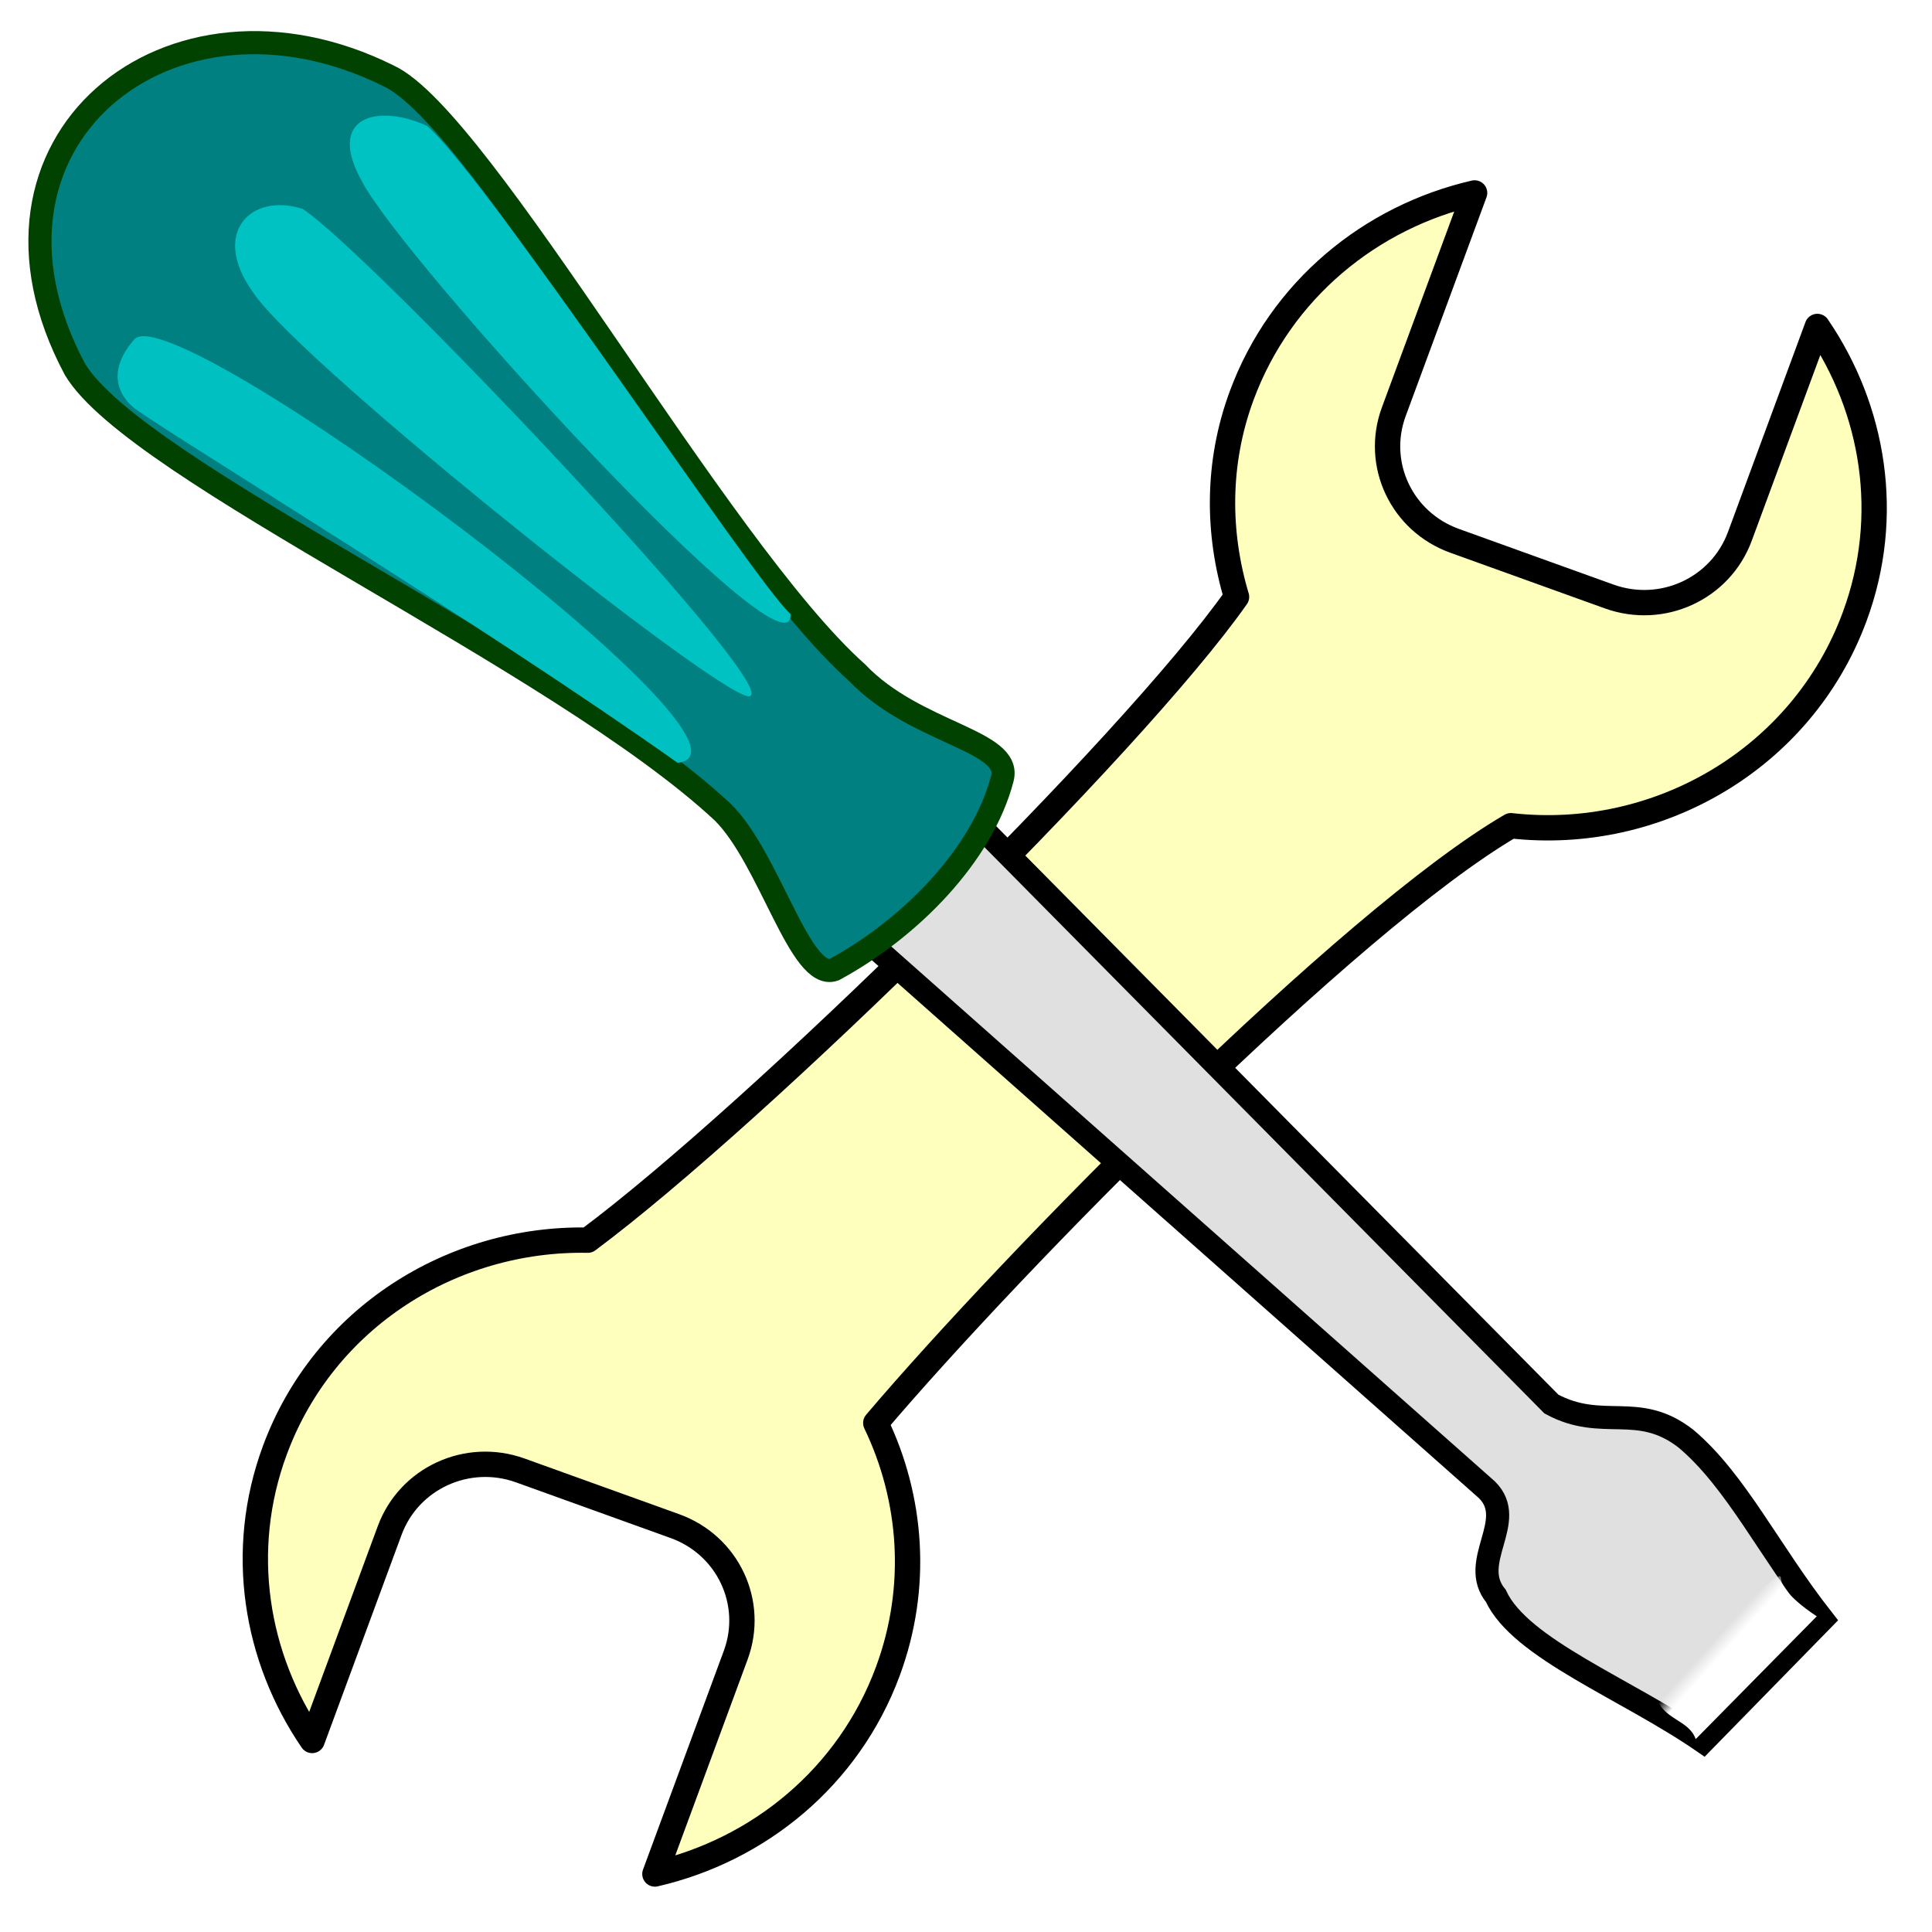
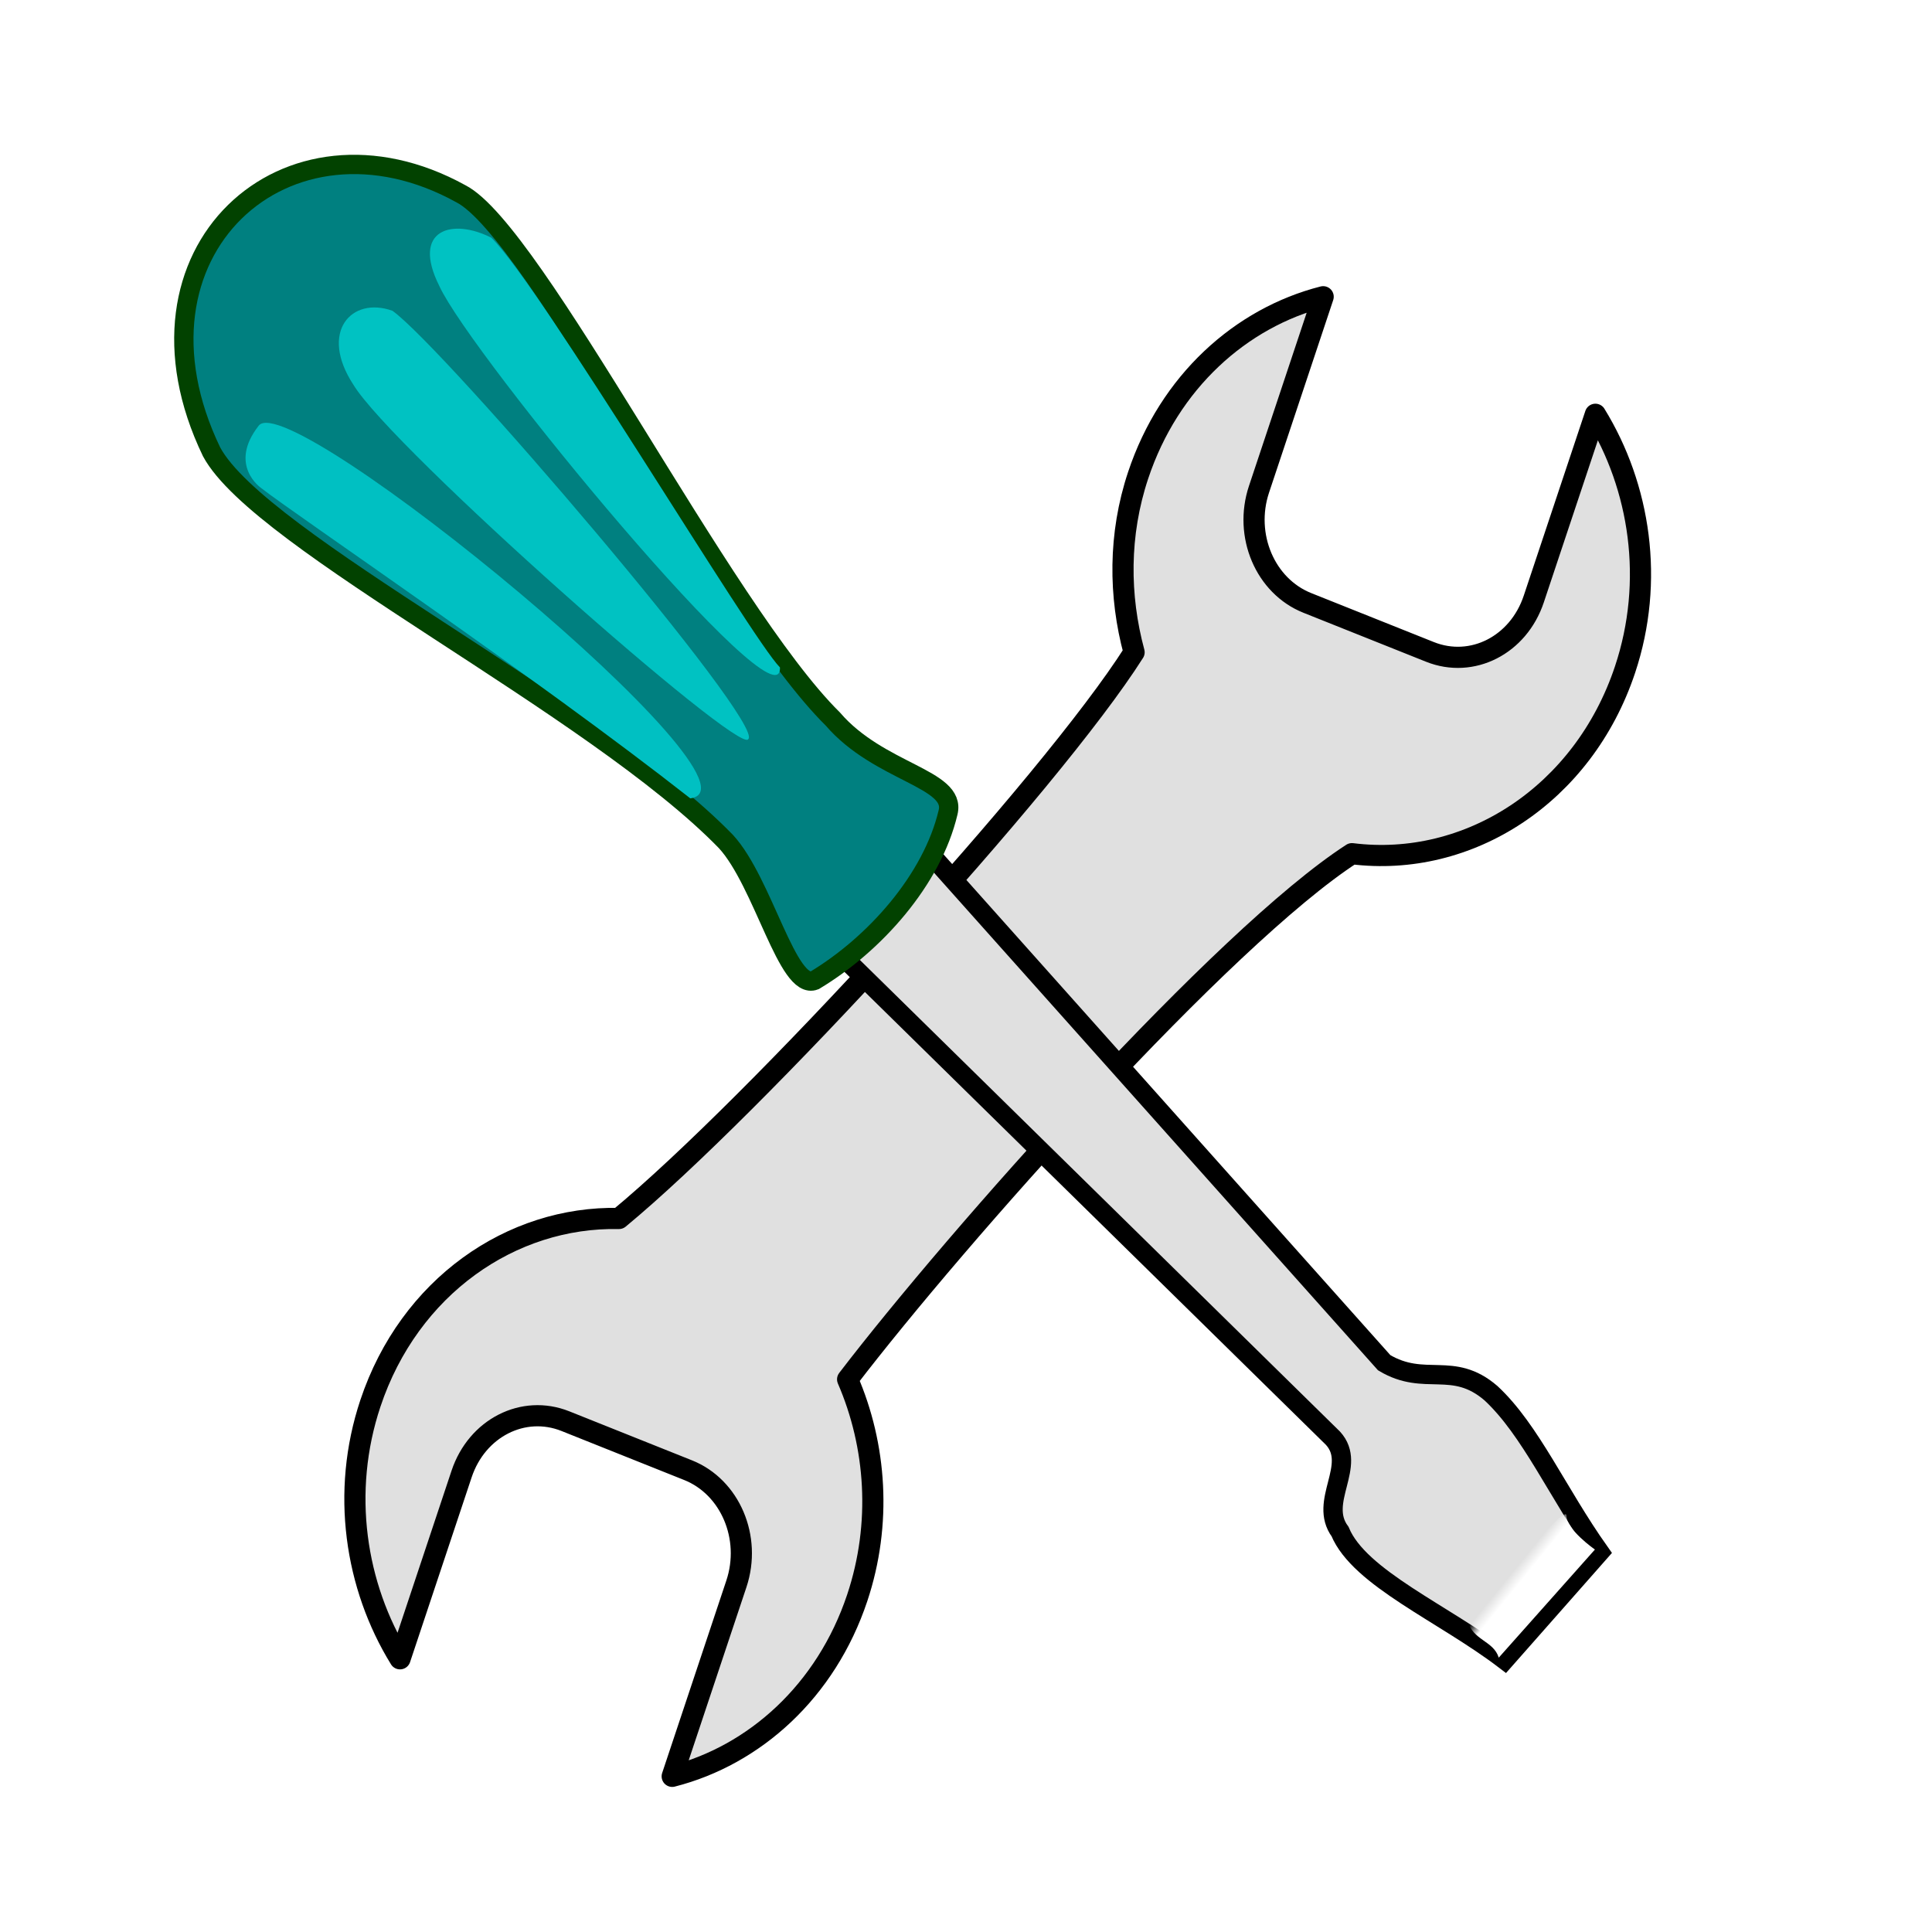
<svg xmlns="http://www.w3.org/2000/svg" xmlns:xlink="http://www.w3.org/1999/xlink" baseProfile="tiny" height="44" version="1.0" width="44" viewBox="0 0 44 44" id="svg2">
  <defs id="defs4">
    <linearGradient id="linearGradient2347">
      <stop offset="0" style="stop-color:#000000;stop-opacity:0.376;" id="stop7" />
      <stop offset="1" style="stop-color:#000000;stop-opacity:0;" id="stop9" />
    </linearGradient>
    <linearGradient id="linearGradient9171">
      <stop offset="0" style="stop-color:#fded00;stop-opacity:1;" id="stop12" />
      <stop offset="1" style="stop-color:#eaa600;stop-opacity:1;" id="stop14" />
    </linearGradient>
    <linearGradient id="linearGradient7925">
      <stop offset="0" style="stop-color:#d0d0d0;stop-opacity:1;" id="stop17" />
      <stop offset="1" style="stop-color:#a6a3a3;stop-opacity:1;" id="stop19" />
    </linearGradient>
    <linearGradient id="linearGradient7300">
      <stop offset="0" style="stop-color:#ffffff;stop-opacity:1;" id="stop22" />
      <stop offset="1" style="stop-color:#ffffff;stop-opacity:0;" id="stop24" />
    </linearGradient>
    <linearGradient id="linearGradient6053">
      <stop offset="0" style="stop-color:#eeeeef;stop-opacity:1;" id="stop27" />
      <stop offset="1" style="stop-color:#eeeeef;stop-opacity:0;" id="stop29" />
    </linearGradient>
    <linearGradient gradientTransform="scale(0.985679,1.014529)" gradientUnits="userSpaceOnUse" x1="88.667" x2="75.682" xlink:href="#linearGradient6053" y1="-4.448" y2="-17.167" id="linearGradient31" />
    <linearGradient gradientTransform="scale(0.954207,1.04799)" gradientUnits="userSpaceOnUse" x1="89.202" x2="88.669" xlink:href="#linearGradient7300" y1="-6.358" y2="-6.878" id="linearGradient33" />
    <linearGradient gradientTransform="scale(1.00289,0.997118)" gradientUnits="userSpaceOnUse" x1="71.452" x2="60.567" xlink:href="#linearGradient7925" y1="-29.097" y2="-16.187" id="linearGradient35" />
    <linearGradient gradientTransform="scale(1.012224,0.987924)" gradientUnits="userSpaceOnUse" x1="39.07" x2="22.69" xlink:href="#linearGradient9171" y1="-77.68" y2="-57.829" id="linearGradient37" />
    <linearGradient gradientTransform="scale(0.910508,1.098288)" gradientUnits="userSpaceOnUse" x1="38.696" x2="28.947" xlink:href="#linearGradient9171" y1="-68.063" y2="-60.323" id="linearGradient39" />
    <linearGradient gradientTransform="scale(1.152145,0.867947)" gradientUnits="userSpaceOnUse" x1="24.321" x2="14.759" xlink:href="#linearGradient9171" y1="-76.386" y2="-65.391" id="linearGradient41" />
    <linearGradient gradientTransform="scale(1.018947,0.981405)" gradientUnits="userSpaceOnUse" x1="22.235" x2="29.839" xlink:href="#linearGradient9171" y1="-64.578" y2="-74.328" id="linearGradient43" />
    <radialGradient cx="27.328" cy="146.512" fx="27.328" fy="146.512" gradientTransform="scale(1.875359,0.533231)" gradientUnits="userSpaceOnUse" r="22.818" xlink:href="#linearGradient2347" id="radialGradient45" />
    <linearGradient gradientTransform="scale(0.892556,1.120378)" gradientUnits="userSpaceOnUse" x1="68.289" x2="25.701" xlink:href="#linearGradient7925" y1="51.917" y2="24.944" id="linearGradient47" />
    <linearGradient gradientTransform="scale(1.018091,0.98223)" gradientUnits="userSpaceOnUse" x1="67.512" x2="63.214" xlink:href="#linearGradient6053" y1="22.576" y2="37.499" id="linearGradient49" />
    <linearGradient gradientTransform="scale(1.018091,0.98223)" gradientUnits="userSpaceOnUse" x1="31.621" x2="46.099" xlink:href="#linearGradient6053" y1="89.566" y2="60.886" id="linearGradient51" />
    <linearGradient gradientTransform="matrix(0.4431711,0,0,0.4806894,-0.2967687,40.71229)" gradientUnits="userSpaceOnUse" id="linearGradient2472" x1="89.202" x2="88.669" xlink:href="#linearGradient7300" y1="-6.358" y2="-6.878" />
    <linearGradient gradientTransform="matrix(0.457788,0,0,0.4653416,-0.2967687,40.71229)" gradientUnits="userSpaceOnUse" id="linearGradient2476" x1="88.667" x2="75.682" xlink:href="#linearGradient6053" y1="-4.448" y2="-17.167" />
    <linearGradient gradientTransform="matrix(0.4657814,0,0,0.4573556,-0.2967687,40.71229)" gradientUnits="userSpaceOnUse" id="linearGradient2482" x1="71.452" x2="60.567" xlink:href="#linearGradient7925" y1="-29.097" y2="-16.187" />
    <linearGradient gradientTransform="matrix(0.4668363,7.4185585e-2,-7.2471551e-2,0.4448051,4.380554,-3.062229)" gradientUnits="userSpaceOnUse" id="linearGradient3255" x1="31.621" x2="46.099" xlink:href="#linearGradient6053" y1="89.566" y2="60.886" />
    <linearGradient gradientTransform="matrix(0.4668363,7.4185585e-2,-7.2471551e-2,0.4448051,4.380554,-3.062229)" gradientUnits="userSpaceOnUse" id="linearGradient3258" x1="67.512" x2="63.214" xlink:href="#linearGradient6053" y1="22.576" y2="37.499" />
    <linearGradient gradientTransform="matrix(0.4092733,6.5038183e-2,-8.2664479e-2,0.5073658,4.380554,-3.062229)" gradientUnits="userSpaceOnUse" id="linearGradient3261" x1="68.289" x2="25.701" xlink:href="#linearGradient7925" y1="51.917" y2="24.944" />
-     <linearGradient xlink:href="#linearGradient7300" id="linearGradient2463" gradientUnits="userSpaceOnUse" gradientTransform="matrix(0.4431711,0,0,0.4806894,-0.2967687,40.71229)" x1="89.202" y1="-6.358" x2="88.669" y2="-6.878" />
+     <linearGradient xlink:href="#linearGradient7300" id="linearGradient2463" gradientUnits="userSpaceOnUse" gradientTransform="matrix(0.3519405,0,0,0.4230918,3.229086,38.72412)" x1="89.202" y1="-6.358" x2="88.669" y2="-6.878" />
  </defs>
-   <path id="path61" style="fill:#ffffbd;fill-opacity:1;stroke:#000000;stroke-width:0.577;stroke-linecap:round;stroke-linejoin:round;stroke-miterlimit:4;stroke-opacity:1;stroke-dasharray:none" d="M 33.583,4.394 C 31.222,4.937 29.169,6.598 28.277,9.013 C 27.711,10.546 27.725,12.139 28.161,13.594 C 25.776,16.988 17.252,25.366 13.387,28.244 C 10.301,28.186 7.375,30.009 6.259,33.03 C 5.411,35.324 5.823,37.756 7.109,39.638 L 8.874,34.857 C 9.315,33.664 10.643,33.053 11.852,33.489 L 15.37,34.756 C 16.578,35.191 17.196,36.503 16.755,37.696 L 14.915,42.679 C 17.276,42.136 19.329,40.475 20.221,38.06 C 20.93,36.141 20.768,34.121 19.945,32.407 C 23.082,28.712 30.724,20.955 34.409,18.805 C 37.743,19.182 41.04,17.291 42.239,14.043 C 43.087,11.749 42.675,9.317 41.389,7.435 L 39.624,12.216 C 39.183,13.409 37.855,14.02 36.646,13.584 L 33.128,12.317 C 31.92,11.882 31.302,10.57 31.743,9.376 L 33.583,4.394 z" />
-   <path id="path67" style="fill:#e0e0e0;fill-opacity:1;fill-rule:evenodd;stroke:#000000;stroke-width:0.395pt;stroke-linecap:butt;stroke-linejoin:miter;stroke-opacity:1" d="M 19.572,21.264 L 21.997,18.491 L 35.333,31.977 C 36.503,32.608 37.3,31.913 38.395,32.764 C 39.534,33.72 40.299,35.337 41.512,36.882 L 38.789,39.666 C 37.041,38.461 34.622,37.551 34.067,36.346 C 33.428,35.566 34.578,34.638 33.865,33.93 L 19.572,21.264 z" />
-   <path id="path69" style="fill:#008080;fill-opacity:1;fill-rule:evenodd;stroke:#024200;stroke-width:0.395pt;stroke-linecap:butt;stroke-linejoin:miter;stroke-opacity:1" d="M 22.826,17.735 C 23.066,16.856 20.845,16.714 19.519,15.319 C 16.361,12.507 10.967,2.701 8.852,1.729 C 3.861,-0.756 -1.056,3.237 1.706,8.409 C 3.094,10.739 12.682,14.983 16.455,18.491 C 17.527,19.541 18.225,22.359 18.998,22.083 C 20.721,21.149 22.37,19.479 22.826,17.735 z" />
-   <path id="path75" style="fill:url(#linearGradient2463);fill-opacity:1;fill-rule:evenodd;stroke:none;stroke-width:1pt;stroke-linecap:butt;stroke-linejoin:miter;stroke-opacity:1" d="M 38.618,39.608 L 41.376,36.81 C 41.376,36.81 40.556,36.295 40.556,35.927 C 40.556,35.559 37.723,38.651 37.723,38.651 C 37.872,39.166 38.469,39.166 38.618,39.608 z" />
-   <path id="path77" style="fill:#00c0c2;fill-opacity:1;fill-rule:evenodd;stroke:none;stroke-width:1pt;stroke-linecap:butt;stroke-linejoin:miter;stroke-opacity:1" d="M 3.132,9.348 C 3.132,9.348 2.163,8.759 3.058,7.729 C 3.953,6.698 17.968,17.079 15.433,17.373 C 10.96,14.208 4.176,10.085 3.132,9.348 z" />
-   <path id="path79" style="fill:#00c2c2;fill-opacity:1;fill-rule:evenodd;stroke:none;stroke-width:1pt;stroke-linecap:butt;stroke-linejoin:miter;stroke-opacity:1" d="M 8.238,4.12 C 7.418,2.648 8.611,2.353 9.729,2.869 C 11.146,4.12 17.184,13.25 18.004,13.986 C 18.079,15.679 9.133,5.887 8.238,4.12 z" />
-   <path id="path81" style="fill:#00c2c2;fill-opacity:1;fill-rule:evenodd;stroke:none;stroke-width:1pt;stroke-linecap:butt;stroke-linejoin:miter;stroke-opacity:1" d="M 5.771,6.669 C 4.78,5.303 5.72,4.377 6.892,4.758 C 8.356,5.699 17.618,15.454 17.094,15.843 C 16.849,16.264 6.87,8.32 5.771,6.669 z" />
+   <path id="path61" style="fill:#e0e0e0;fill-opacity:1;stroke:#000000;stroke-width:0.482;stroke-linecap:round;stroke-linejoin:round;stroke-miterlimit:4;stroke-dasharray:none;stroke-opacity:1" d="M 30.134,6.758 C 28.259,7.236 26.629,8.697 25.921,10.823 C 25.471,12.172 25.482,13.574 25.828,14.855 C 23.934,17.842 17.165,25.216 14.096,27.75 C 11.645,27.699 9.321,29.303 8.435,31.962 C 7.762,33.981 8.089,36.122 9.11,37.778 L 10.512,33.571 C 10.862,32.52 11.917,31.983 12.877,32.366 L 15.67,33.482 C 16.63,33.865 17.121,35.019 16.771,36.07 L 15.309,40.455 C 17.184,39.977 18.814,38.515 19.523,36.39 C 20.086,34.701 19.957,32.922 19.304,31.414 C 21.795,28.162 27.864,21.335 30.79,19.442 C 33.438,19.774 36.056,18.109 37.009,15.25 C 37.682,13.231 37.354,11.091 36.334,9.435 L 34.931,13.642 C 34.581,14.693 33.527,15.23 32.567,14.847 L 29.773,13.731 C 28.814,13.348 28.323,12.194 28.673,11.143 L 30.134,6.758 z" />
+   <path id="path67" style="fill:#e0e0e0;fill-opacity:1;fill-rule:evenodd;stroke:#000000;stroke-width:0.33pt;stroke-linecap:butt;stroke-linejoin:miter;stroke-opacity:1" d="M 19.008,21.606 L 20.933,19.166 L 31.524,31.035 C 32.453,31.59 33.086,30.979 33.956,31.729 C 34.86,32.569 35.468,33.993 36.431,35.352 L 34.269,37.803 C 32.881,36.743 30.96,35.942 30.519,34.881 C 30.012,34.194 30.925,33.377 30.358,32.755 L 19.008,21.606 z" />
+   <path id="path69" style="fill:#008080;fill-opacity:1;fill-rule:evenodd;stroke:#024200;stroke-width:0.33pt;stroke-linecap:butt;stroke-linejoin:miter;stroke-opacity:1" d="M 21.592,18.5 C 21.782,17.727 20.019,17.601 18.966,16.374 C 16.458,13.899 12.174,5.267 10.495,4.412 C 6.531,2.224 2.626,5.739 4.819,10.291 C 5.922,12.342 13.536,16.078 16.533,19.166 C 17.383,20.09 17.938,22.57 18.552,22.327 C 19.92,21.505 21.23,20.035 21.592,18.5 z" />
+   <path id="path75" style="fill:url(#linearGradient2463);fill-opacity:1;fill-rule:evenodd;stroke:none;stroke-width:1pt;stroke-linecap:butt;stroke-linejoin:miter;stroke-opacity:1" d="M 34.133,37.752 L 36.323,35.29 C 36.323,35.29 35.672,34.836 35.672,34.512 C 35.672,34.188 33.422,36.91 33.422,36.91 C 33.541,37.363 34.014,37.363 34.133,37.752 z" />
+   <path id="path77" style="fill:#00c0c2;fill-opacity:1;fill-rule:evenodd;stroke:none;stroke-width:1pt;stroke-linecap:butt;stroke-linejoin:miter;stroke-opacity:1" d="M 5.952,11.118 C 5.952,11.118 5.183,10.6 5.893,9.693 C 6.604,8.786 17.734,17.923 15.721,18.182 C 12.169,15.395 6.781,11.766 5.952,11.118 z" />
+   <path id="path79" style="fill:#00c2c2;fill-opacity:1;fill-rule:evenodd;stroke:none;stroke-width:1pt;stroke-linecap:butt;stroke-linejoin:miter;stroke-opacity:1" d="M 10.007,6.517 C 9.356,5.221 10.303,4.961 11.191,5.415 C 12.316,6.517 17.111,14.552 17.763,15.2 C 17.822,16.691 10.718,8.072 10.007,6.517 z" />
+   <path id="path81" style="fill:#00c2c2;fill-opacity:1;fill-rule:evenodd;stroke:none;stroke-width:1pt;stroke-linecap:butt;stroke-linejoin:miter;stroke-opacity:1" d="M 8.047,8.76 C 7.261,7.557 8.007,6.742 8.938,7.078 C 10.101,7.906 17.456,16.492 17.04,16.835 C 16.845,17.206 8.921,10.213 8.047,8.76 z" />
</svg>
